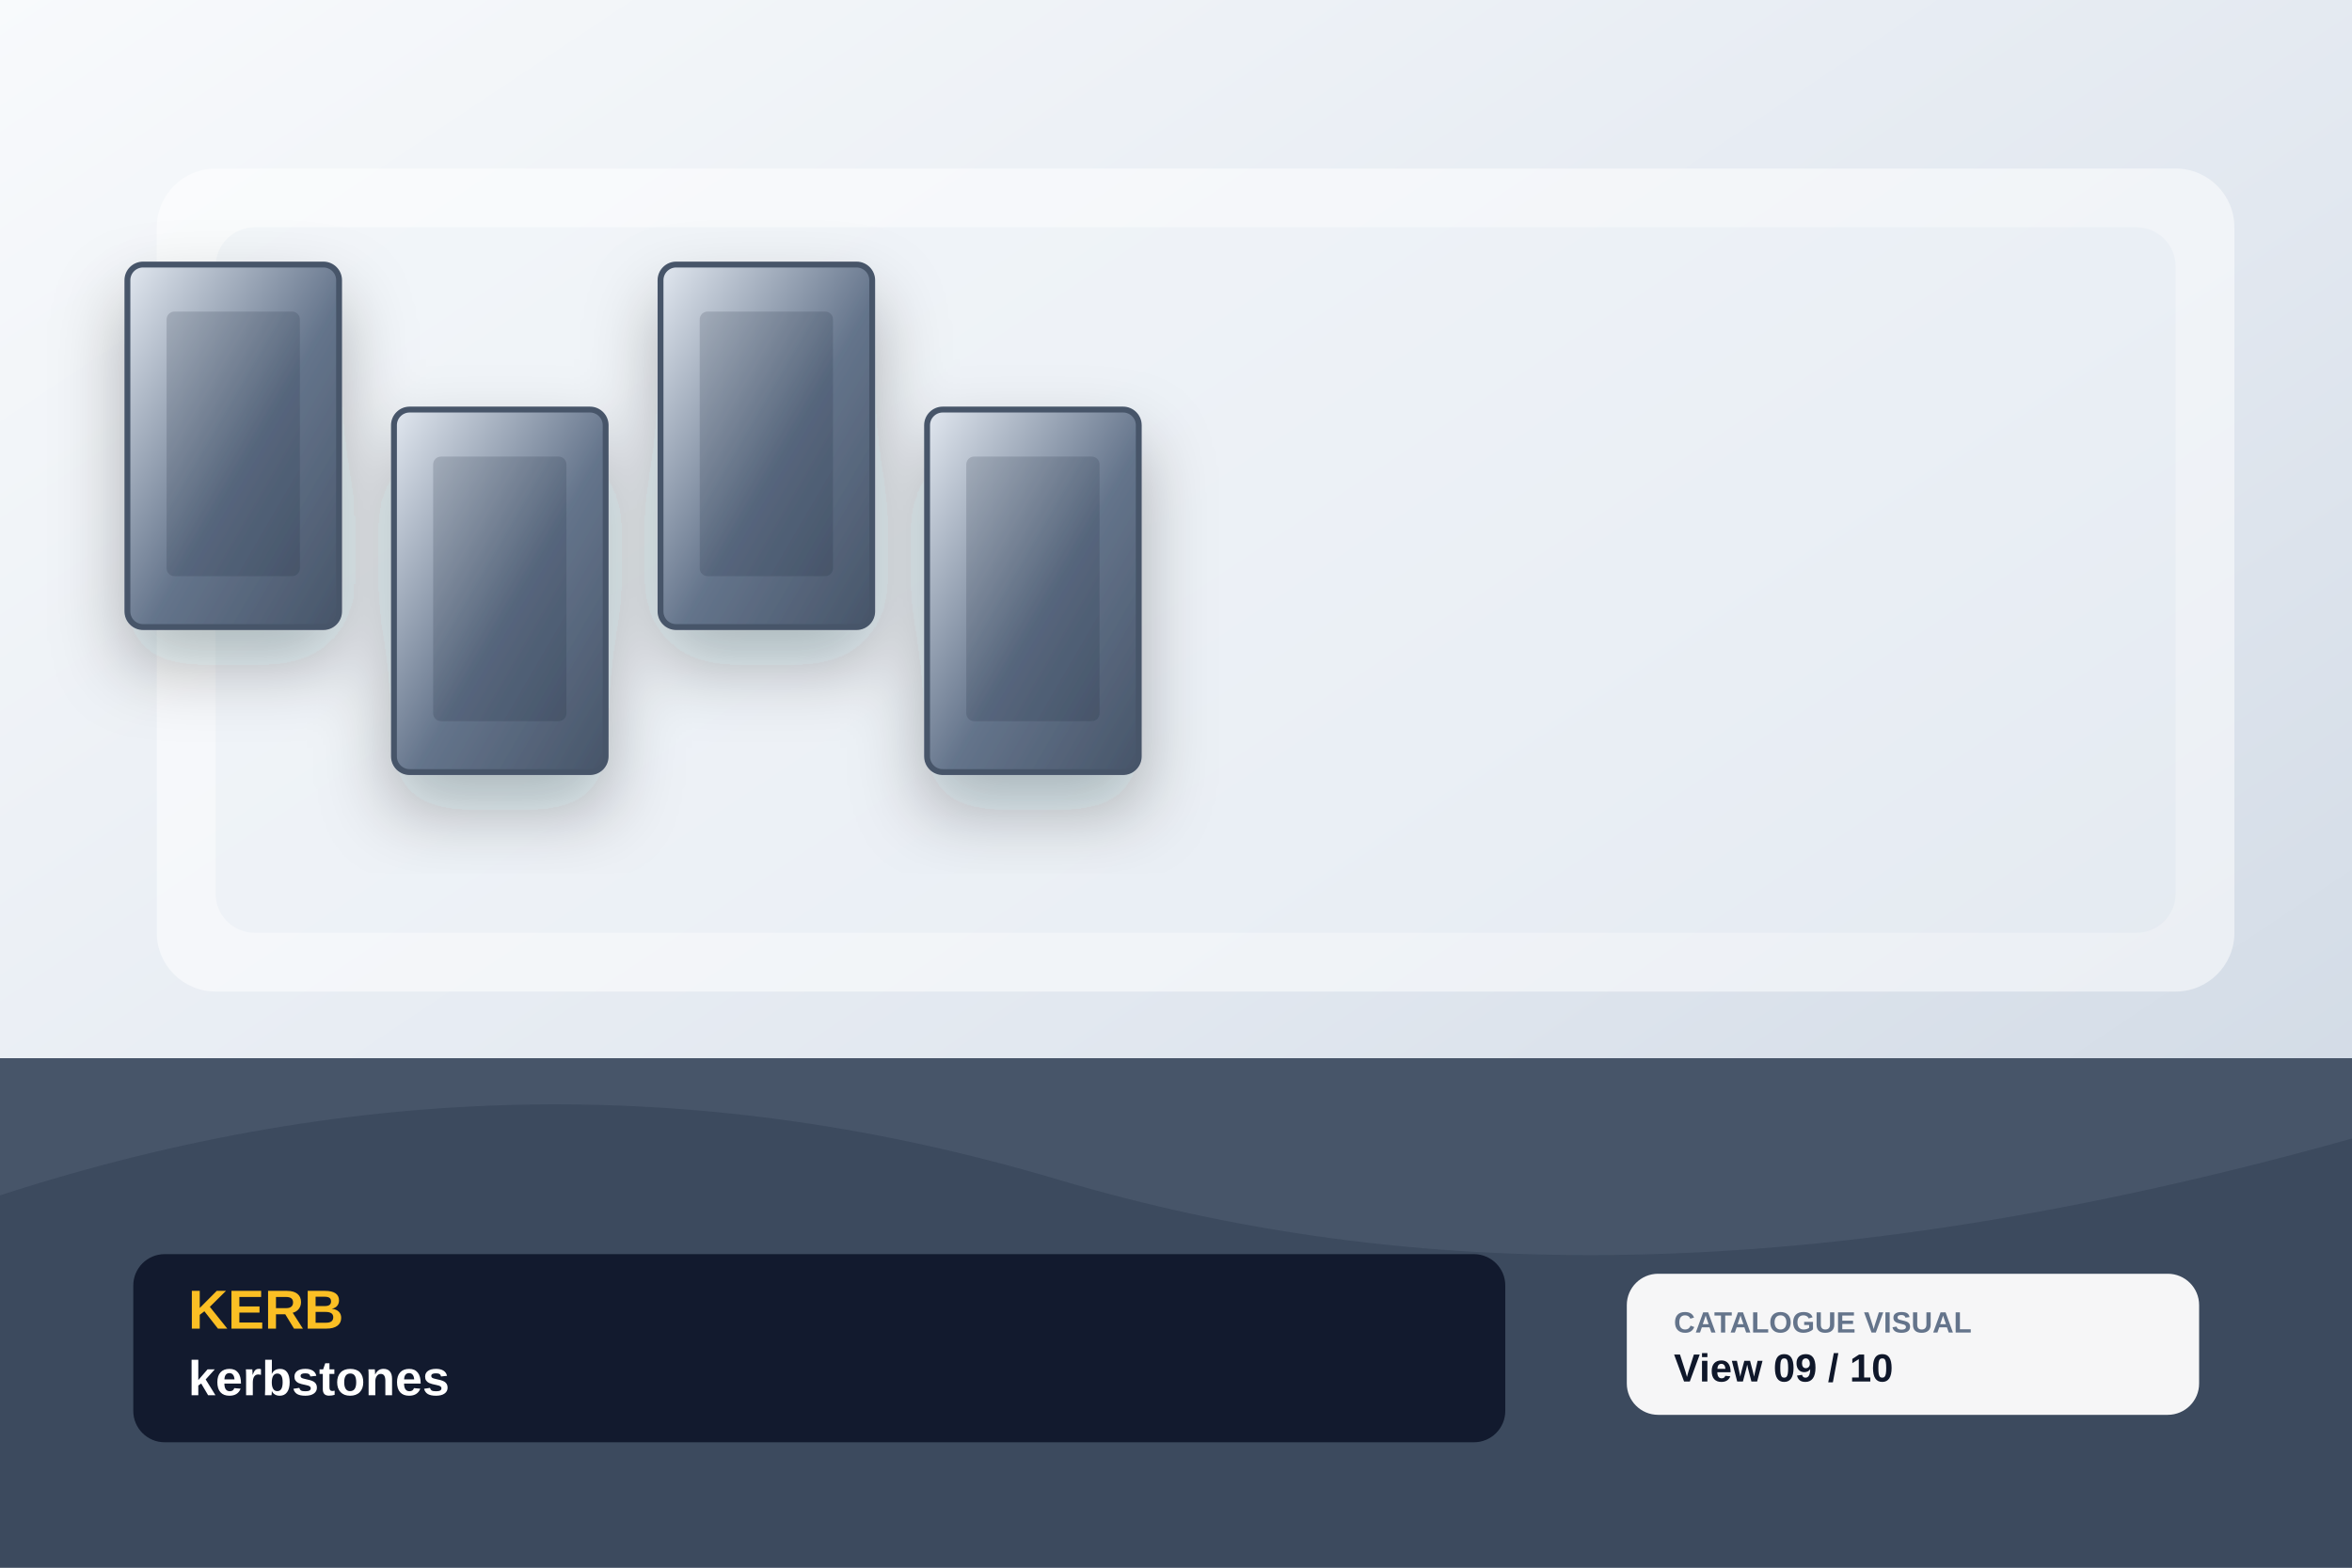
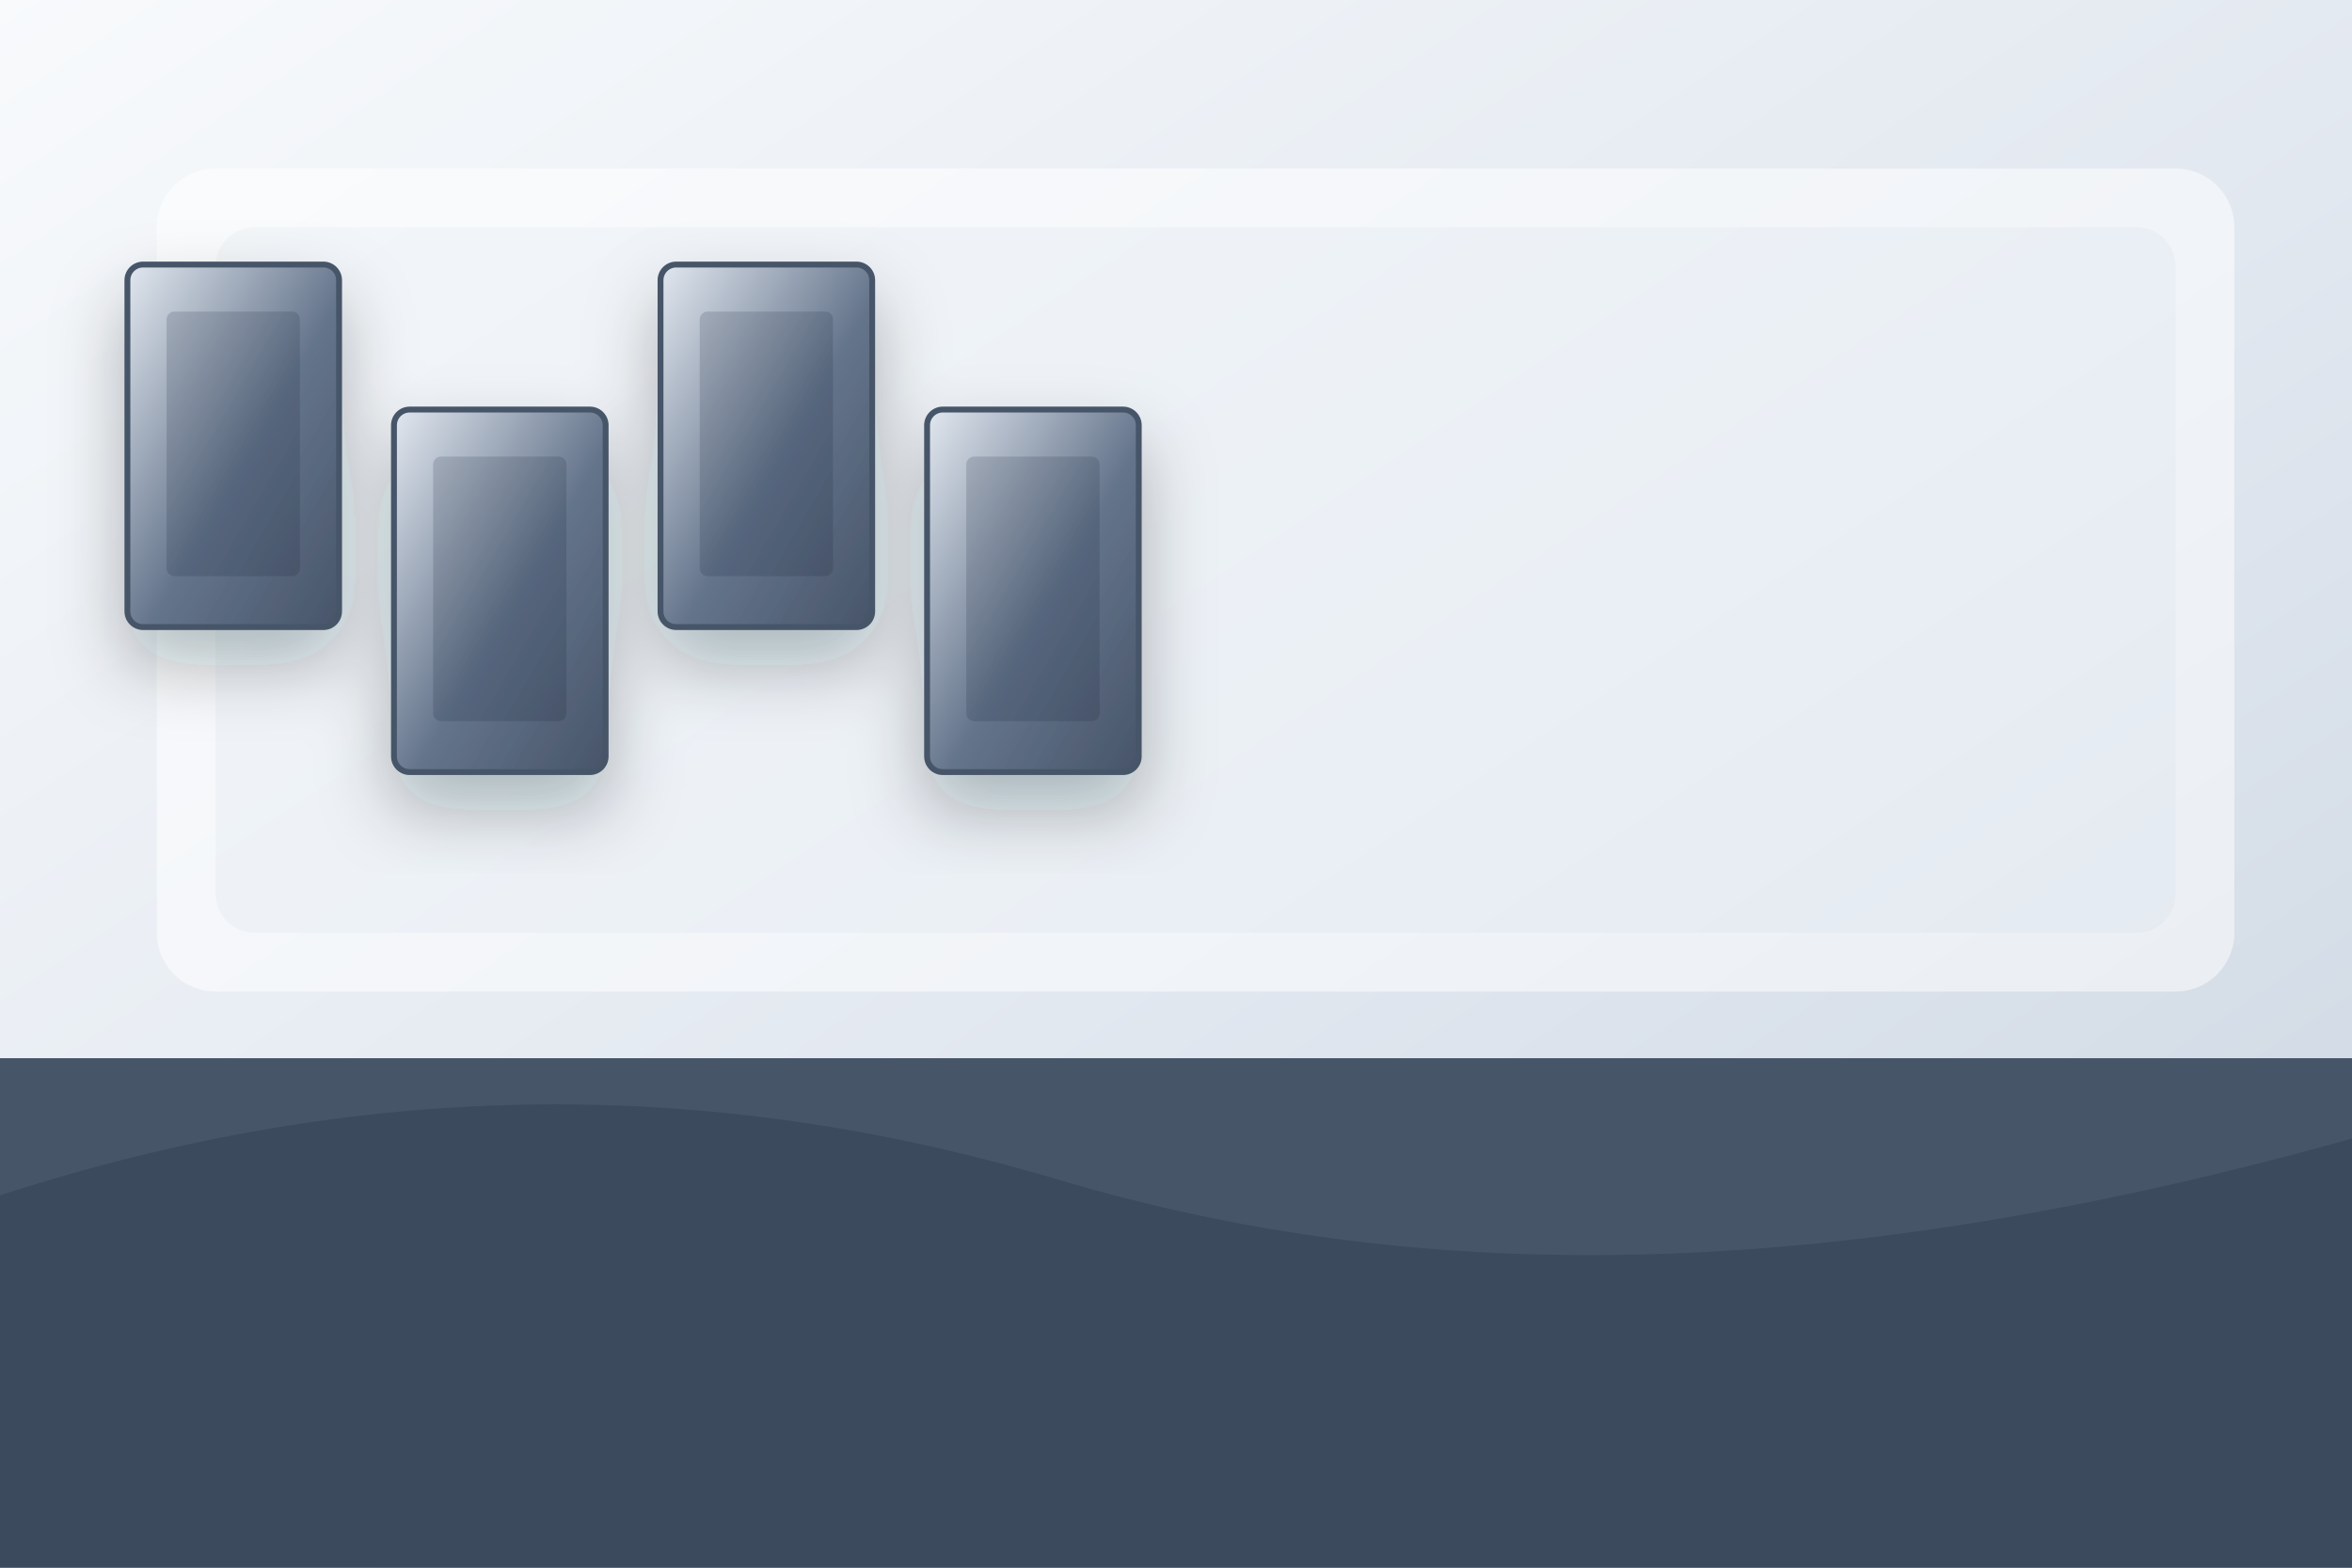
- <svg xmlns="http://www.w3.org/2000/svg" width="1200" height="800" viewBox="0 0 1200 800" role="img" aria-label="kerbstones - catalogue view 9">
+ <svg xmlns="http://www.w3.org/2000/svg" width="1200" height="800" viewBox="0 0 1200 800" role="img" aria-label="Product catalogue visual 9">
  <defs>
    <linearGradient id="sky" x1="0" x2="1" y1="0" y2="1">
      <stop offset="0%" stop-color="#f8fafc" />
      <stop offset="55%" stop-color="#e2e8f0" />
      <stop offset="100%" stop-color="#cbd5e1" />
    </linearGradient>
    <linearGradient id="face" x1="0" x2="1" y1="0" y2="1">
      <stop offset="0%" stop-color="#e2e8f0" />
      <stop offset="55%" stop-color="#64748b" />
      <stop offset="100%" stop-color="#475569" />
    </linearGradient>
    <filter id="shadow" x="-20%" y="-20%" width="140%" height="140%">
      <feDropShadow dx="0" dy="18" stdDeviation="18" flood-color="#0f172a" flood-opacity=".28" />
    </filter>
  </defs>
  <rect width="1200" height="800" fill="url(#sky)" />
  <rect y="540" width="1200" height="260" fill="#475569" />
  <path d="M0 610c185-60 362-61 540-8s385 56 660-21v219H0z" fill="#334155" opacity=".55" />
  <g opacity=".5">
    <rect x="80" y="86" width="1060" height="420" rx="30" fill="#ffffff" />
    <rect x="110" y="116" width="1000" height="360" rx="20" fill="#f1f5f9" />
  </g>
  <g filter="url(#shadow)">
    <g transform="translate(65,135)">
      <rect x="0" y="0" width="108" height="185" rx="8" fill="url(#face)" stroke="#475569" stroke-width="3" />
      <rect x="20" y="24" width="68" height="135" rx="4" fill="#0f172a" opacity=".16" />
      <rect x="136" y="74" width="108" height="185" rx="8" fill="url(#face)" stroke="#475569" stroke-width="3" />
      <rect x="156" y="98" width="68" height="135" rx="4" fill="#0f172a" opacity=".16" />
      <rect x="272" y="0" width="108" height="185" rx="8" fill="url(#face)" stroke="#475569" stroke-width="3" />
      <rect x="292" y="24" width="68" height="135" rx="4" fill="#0f172a" opacity=".16" />
      <rect x="408" y="74" width="108" height="185" rx="8" fill="url(#face)" stroke="#475569" stroke-width="3" />
      <rect x="428" y="98" width="68" height="135" rx="4" fill="#0f172a" opacity=".16" />
    </g>
  </g>
-   <g transform="translate(68,640)">
-     <rect width="700" height="96" rx="16" fill="#0f172a" opacity=".94" />
-     <text x="28" y="38" font-family="Arial, sans-serif" font-size="28" font-weight="800" fill="#fbbf24">KERB</text>
-     <text x="28" y="72" font-family="Arial, sans-serif" font-size="25" font-weight="800" fill="#ffffff">kerbstones</text>
-   </g>
-   <g transform="translate(830,650)">
-     <rect width="292" height="72" rx="16" fill="#ffffff" opacity=".95" />
-     <text x="24" y="30" font-family="Arial, sans-serif" font-size="15" font-weight="800" fill="#64748b">CATALOGUE VISUAL</text>
-     <text x="24" y="55" font-family="Arial, sans-serif" font-size="20" font-weight="900" fill="#0f172a">View 09 / 10</text>
-   </g>
</svg>
